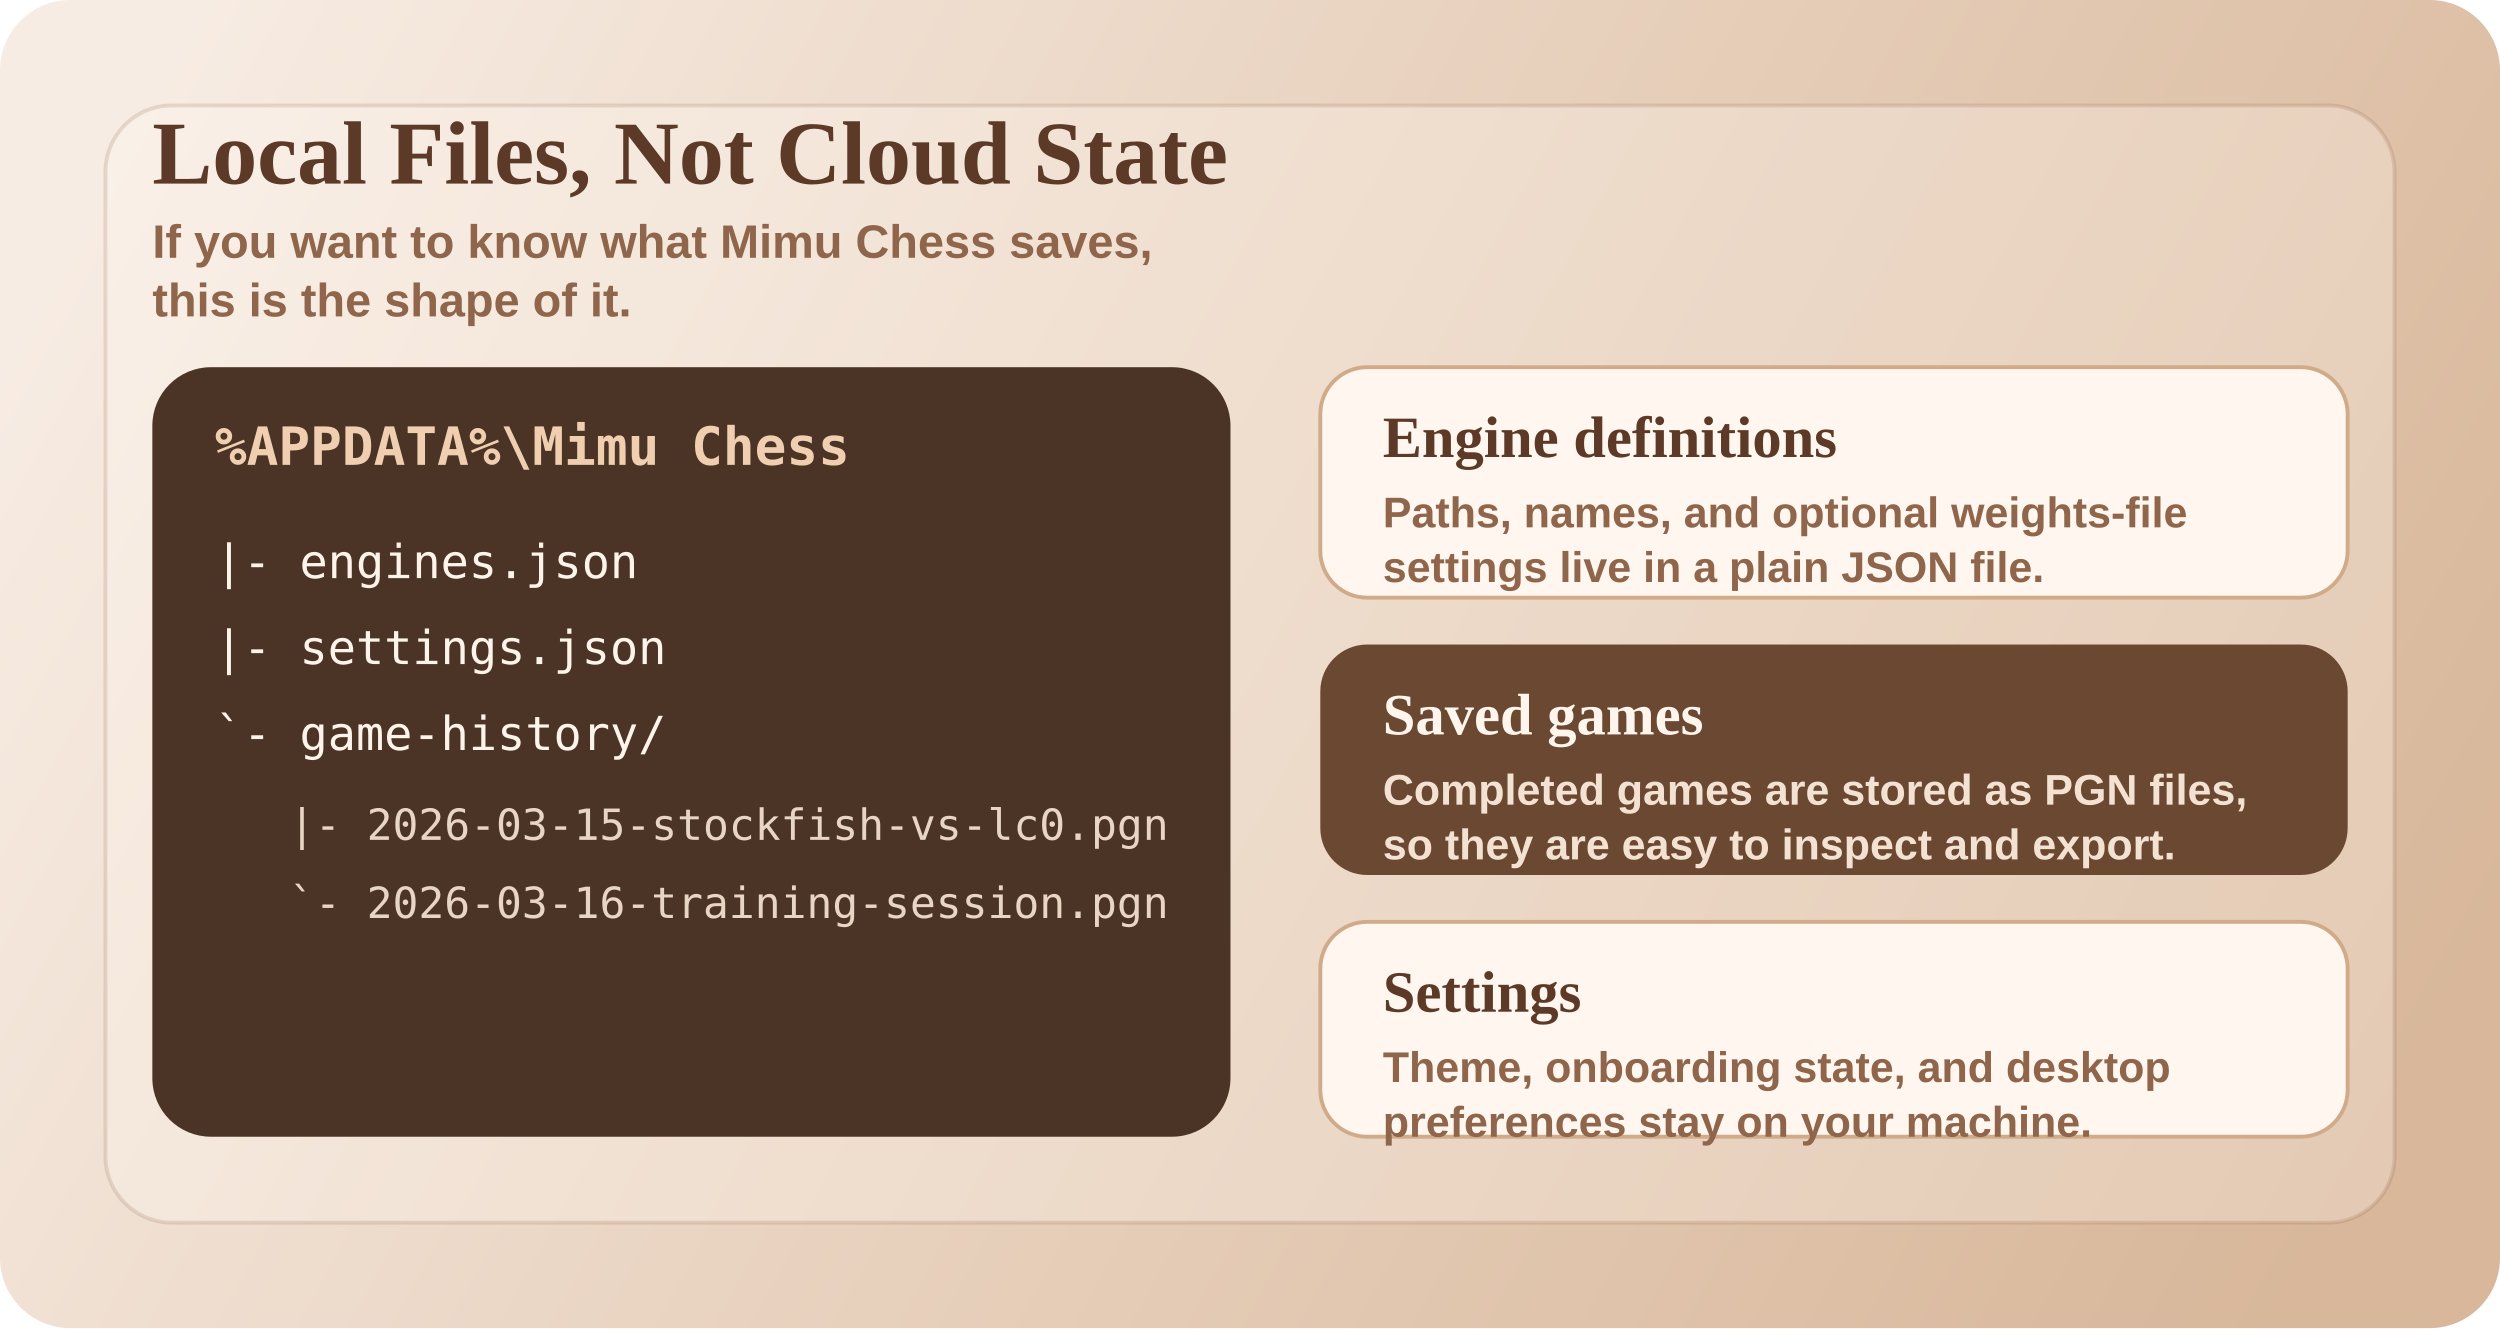
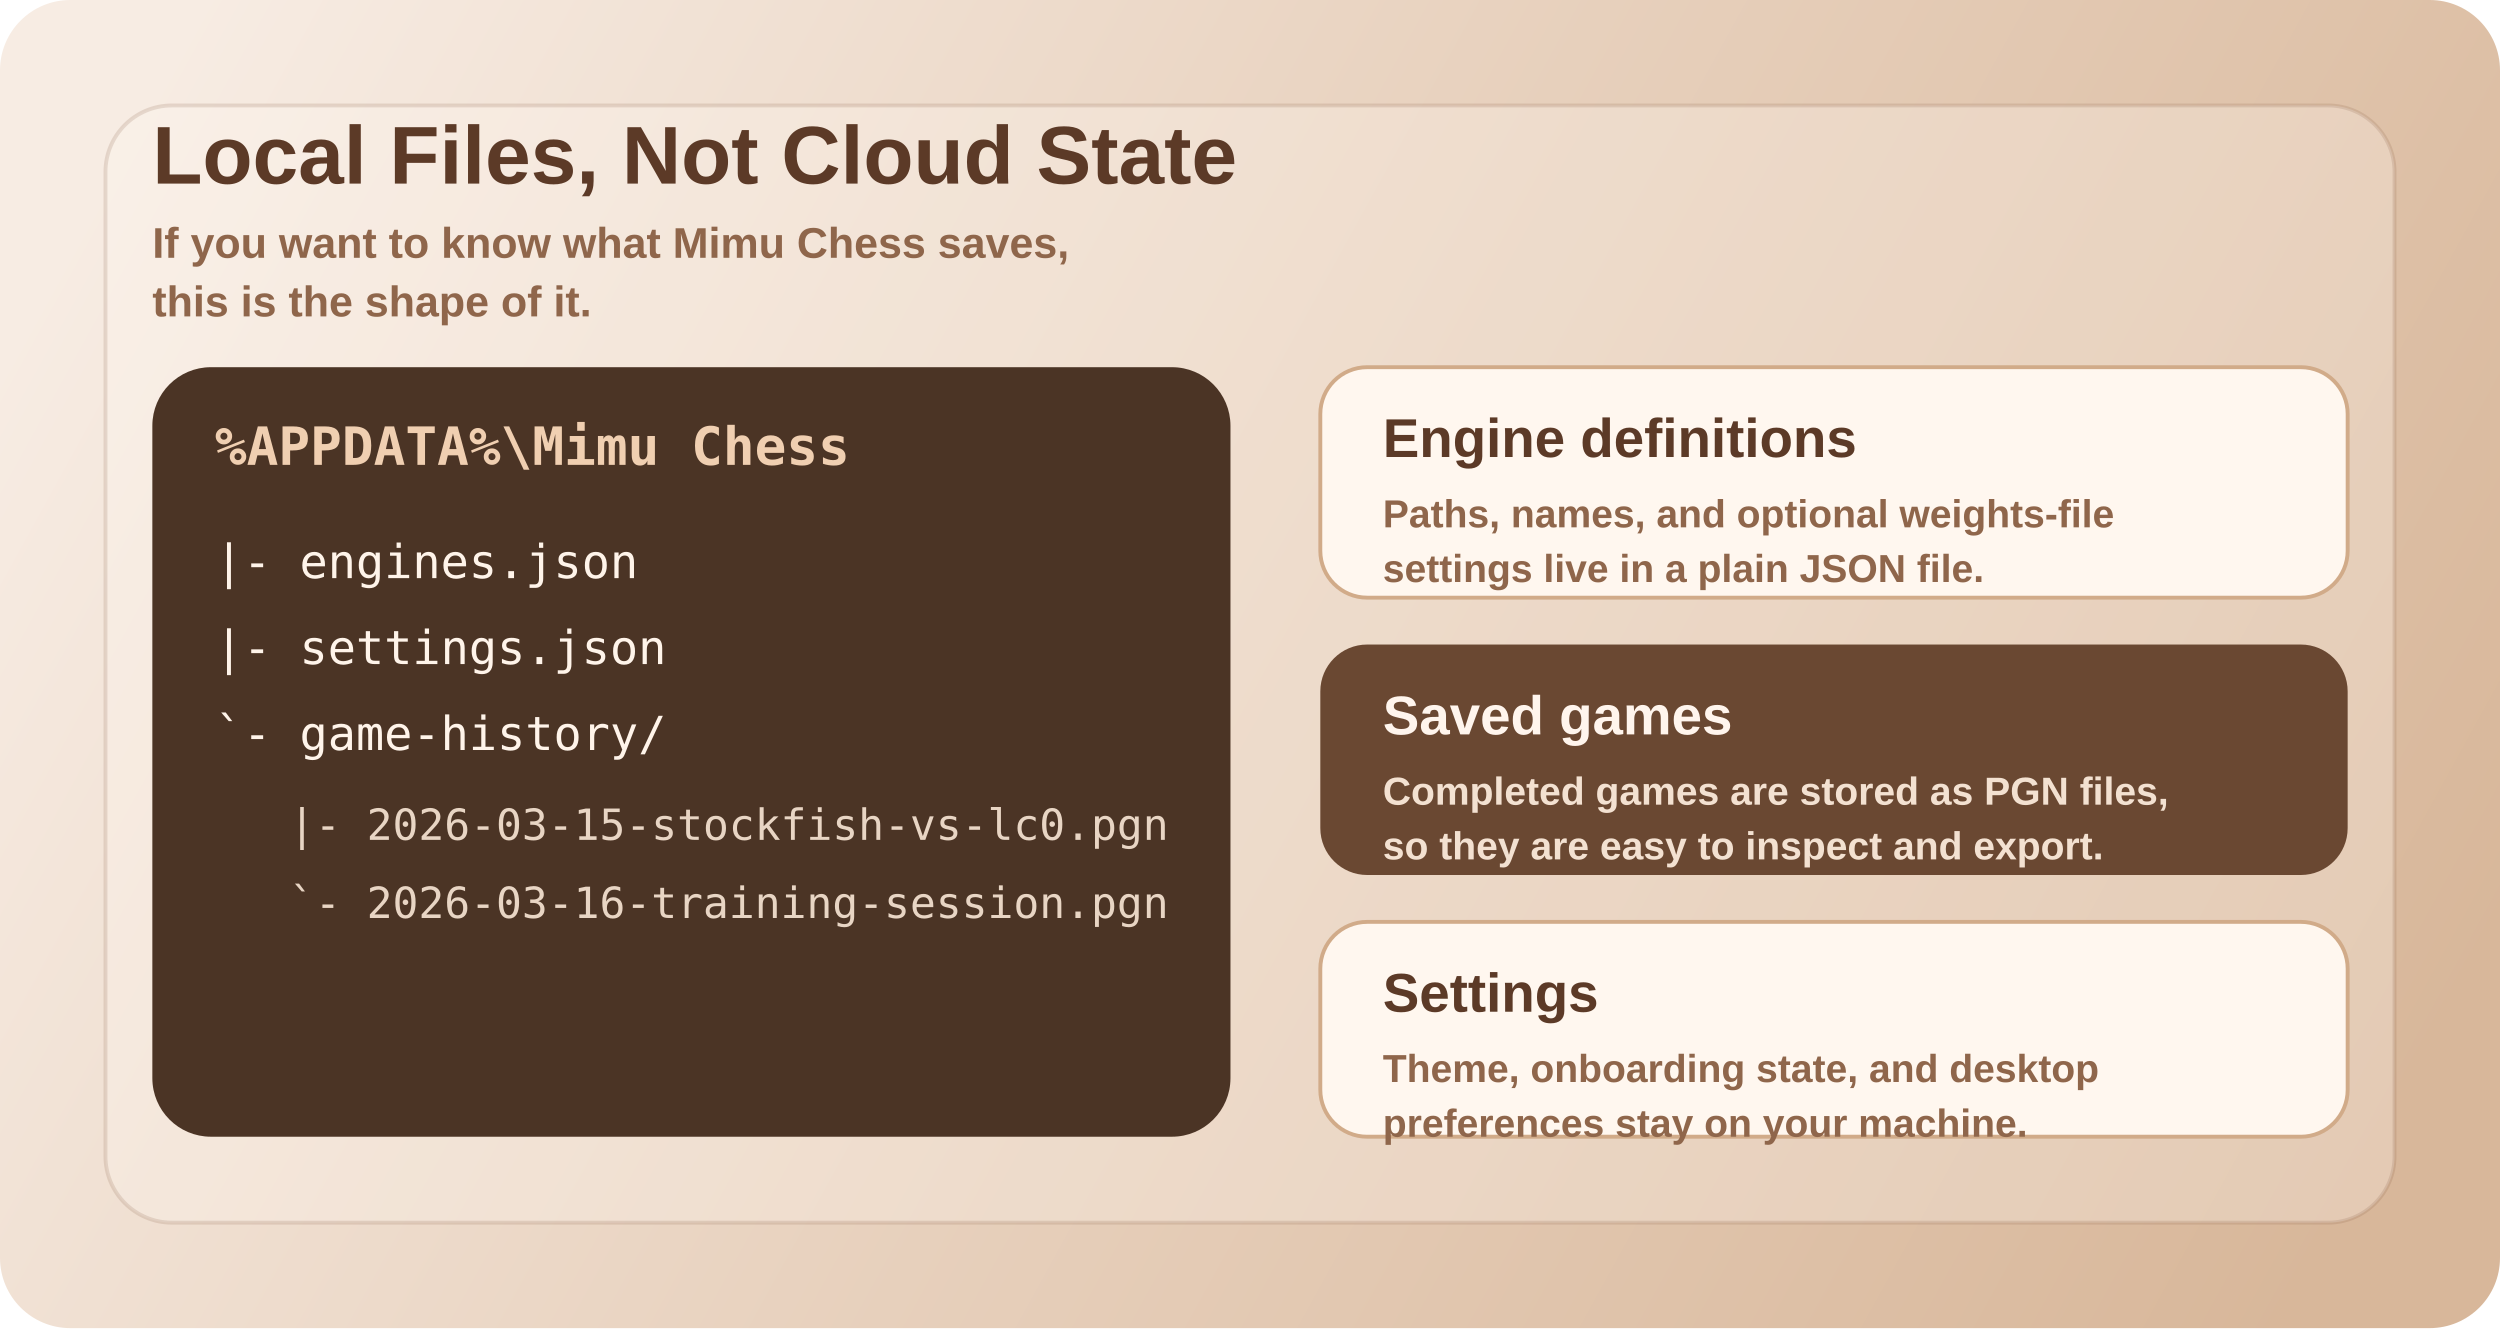
<svg xmlns="http://www.w3.org/2000/svg" width="1280" height="680" viewBox="0 0 1280 680" fill="none">
  <defs>
    <linearGradient id="bg" x1="82" y1="34" x2="1189" y2="644" gradientUnits="userSpaceOnUse">
      <stop stop-color="#F7ECE3" />
      <stop offset="0.5" stop-color="#E7D0BC" />
      <stop offset="1" stop-color="#D8B79A" />
    </linearGradient>
  </defs>
  <rect width="1280" height="680" rx="36" fill="url(#bg)" />
  <rect x="54" y="54" width="1172" height="572" rx="34" fill="#FFF8F2" fill-opacity="0.3" stroke="#7A4F32" stroke-opacity="0.16" stroke-width="2" />
-   <text x="78" y="94" fill="#5C3A27" font-family="Georgia, 'Times New Roman', serif" font-size="46" font-weight="700">Local Files, Not Cloud State</text>
-   <text x="78" y="132" fill="#8F664B" font-family="'Trebuchet MS', Arial, sans-serif" font-size="24" font-weight="600">
+   <text x="78" y="94" fill="#5C3A27" font-family="Arial, sans-serif" font-size="42" font-weight="700">Local Files, Not Cloud State</text>
+   <text x="78" y="132" fill="#8F664B" font-family="Arial, sans-serif" font-size="22" font-weight="600">
    <tspan x="78" dy="0">If you want to know what Mimu Chess saves,</tspan>
    <tspan x="78" dy="30">this is the shape of it.</tspan>
  </text>
  <rect x="78" y="188" width="552" height="394" rx="30" fill="#4B3425" />
  <text x="110" y="238" fill="#F0CFB1" font-family="Consolas, monospace" font-size="27" font-weight="700">%APPDATA%\Mimu Chess</text>
  <text x="110" y="296" fill="#FFF4EA" font-family="Consolas, monospace" font-size="24">|- engines.json</text>
  <text x="110" y="340" fill="#FFF4EA" font-family="Consolas, monospace" font-size="24">|- settings.json</text>
  <text x="110" y="384" fill="#FFF4EA" font-family="Consolas, monospace" font-size="24">`- game-history/</text>
  <text x="148" y="430" fill="#E8D5C4" font-family="Consolas, monospace" font-size="22">|- 2026-03-15-stockfish-vs-lc0.pgn</text>
  <text x="148" y="470" fill="#E8D5C4" font-family="Consolas, monospace" font-size="22">`- 2026-03-16-training-session.pgn</text>
  <rect x="676" y="188" width="526" height="118" rx="24" fill="#FFF7EF" stroke="#D1AB89" stroke-width="2" />
-   <text x="708" y="234" fill="#5C3A27" font-family="Georgia, 'Times New Roman', serif" font-size="30" font-weight="700">Engine definitions</text>
-   <text x="708" y="270" fill="#8F664B" font-family="'Trebuchet MS', Arial, sans-serif" font-size="22" font-weight="600">
+   <text x="708" y="234" fill="#5C3A27" font-family="Arial, sans-serif" font-size="28" font-weight="700">Engine definitions</text>
+   <text x="708" y="270" fill="#8F664B" font-family="Arial, sans-serif" font-size="20" font-weight="600">
    <tspan x="708" dy="0">Paths, names, and optional weights-file</tspan>
    <tspan x="708" dy="28">settings live in a plain JSON file.</tspan>
  </text>
  <rect x="676" y="330" width="526" height="118" rx="24" fill="#6A4832" />
-   <text x="708" y="376" fill="#FFF5ED" font-family="Georgia, 'Times New Roman', serif" font-size="30" font-weight="700">Saved games</text>
-   <text x="708" y="412" fill="#F3E1D1" font-family="'Trebuchet MS', Arial, sans-serif" font-size="22" font-weight="600">
+   <text x="708" y="376" fill="#FFF5ED" font-family="Arial, sans-serif" font-size="28" font-weight="700">Saved games</text>
+   <text x="708" y="412" fill="#F3E1D1" font-family="Arial, sans-serif" font-size="20" font-weight="600">
    <tspan x="708" dy="0">Completed games are stored as PGN files,</tspan>
    <tspan x="708" dy="28">so they are easy to inspect and export.</tspan>
  </text>
  <rect x="676" y="472" width="526" height="110" rx="24" fill="#FFF7EF" stroke="#D1AB89" stroke-width="2" />
-   <text x="708" y="518" fill="#5C3A27" font-family="Georgia, 'Times New Roman', serif" font-size="30" font-weight="700">Settings</text>
-   <text x="708" y="554" fill="#8F664B" font-family="'Trebuchet MS', Arial, sans-serif" font-size="22" font-weight="600">
+   <text x="708" y="518" fill="#5C3A27" font-family="Arial, sans-serif" font-size="28" font-weight="700">Settings</text>
+   <text x="708" y="554" fill="#8F664B" font-family="Arial, sans-serif" font-size="20" font-weight="600">
    <tspan x="708" dy="0">Theme, onboarding state, and desktop</tspan>
    <tspan x="708" dy="28">preferences stay on your machine.</tspan>
  </text>
</svg>
